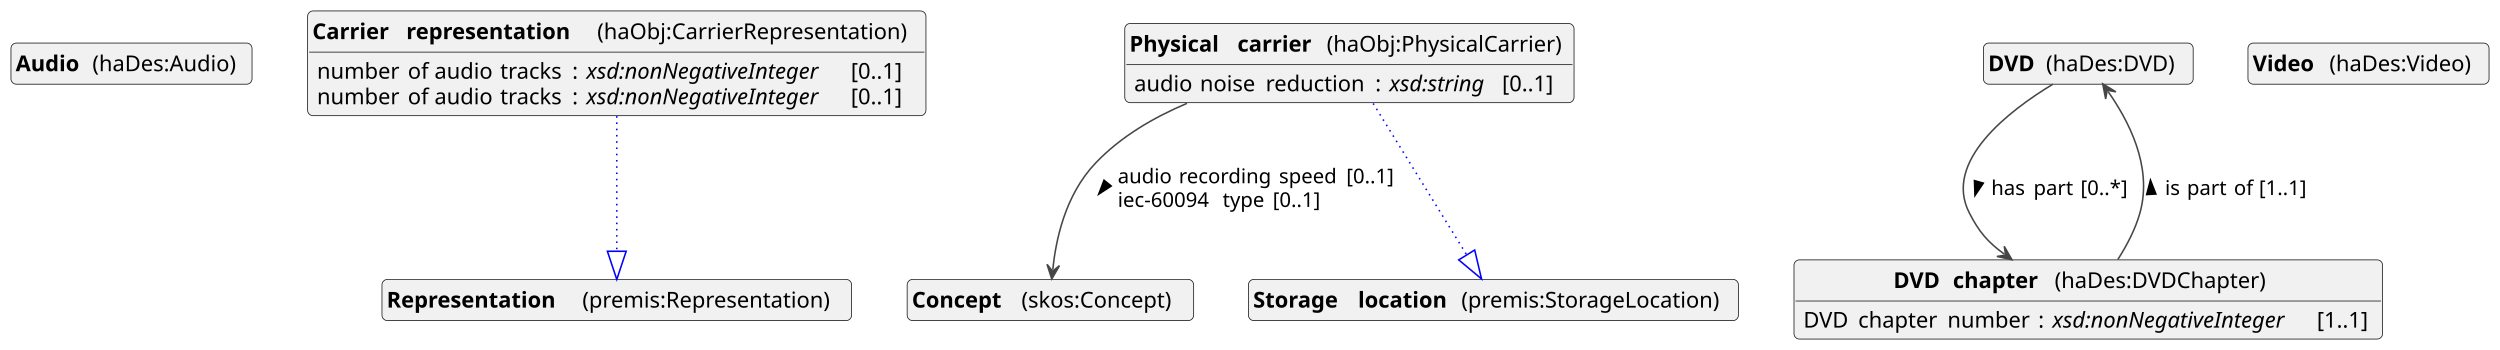
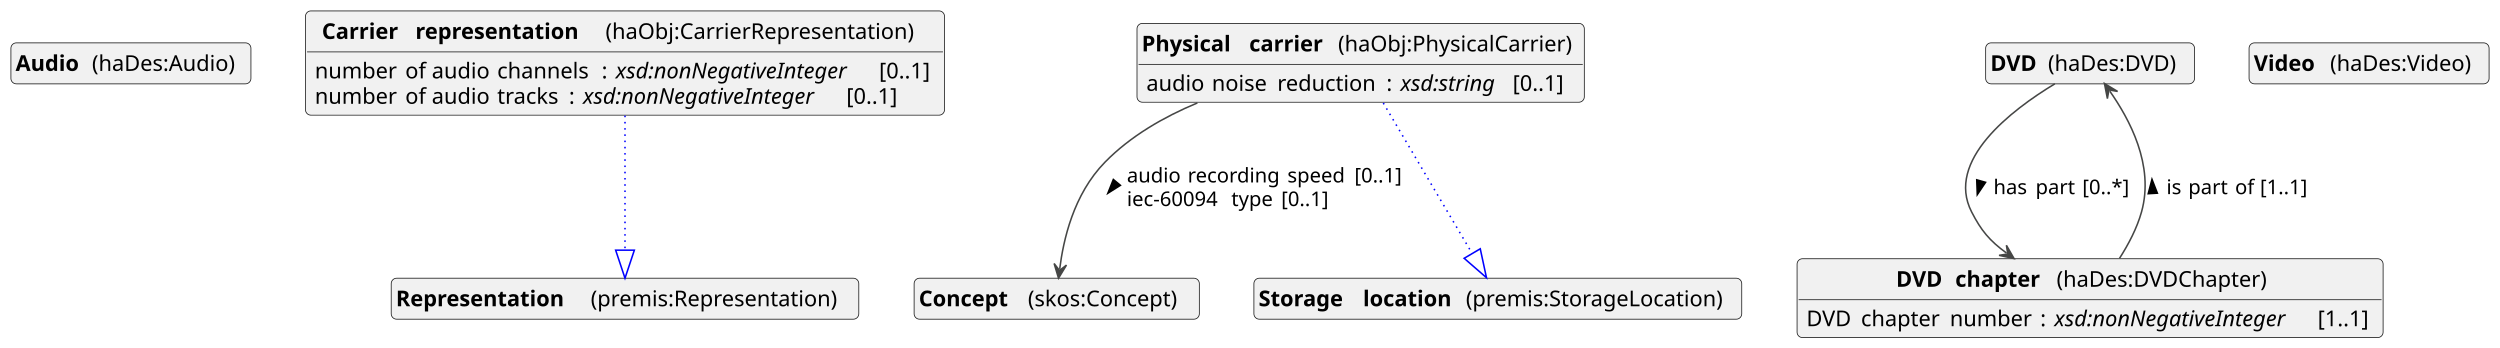
- <svg xmlns="http://www.w3.org/2000/svg" xmlns:xlink="http://www.w3.org/1999/xlink" contentStyleType="text/css" height="223px" preserveAspectRatio="none" style="width:1597px;height:223px;background:#FFFFFF;" version="1.1" viewBox="0 0 1597 223" width="1597px" zoomAndPan="magnify">
+ <svg xmlns="http://www.w3.org/2000/svg" xmlns:xlink="http://www.w3.org/1999/xlink" contentStyleType="text/css" height="223px" preserveAspectRatio="none" style="width:1604px;height:223px;background:#FFFFFF;" version="1.1" viewBox="0 0 1604 223" width="1604px" zoomAndPan="magnify">
  <defs />
  <g>
    <a href="#haDes%3AAudio" target="_top" title="#haDes%3AAudio" xlink:actuate="onRequest" xlink:href="#haDes%3AAudio" xlink:show="new" xlink:title="#haDes%3AAudio" xlink:type="simple">
      <g id="elem_haDes_Audio">
        <rect codeLine="15" fill="#F1F1F1" height="26.297" id="haDes_Audio" rx="3.5" ry="3.5" style="stroke:#181818;stroke-width:0.5;" width="154" x="7" y="27.5" />
        <text fill="#000000" font-family="sans-serif" font-size="14" font-weight="bold" lengthAdjust="spacing" textLength="45" x="10" y="45.495">Audio</text>
        <text fill="#000000" font-family="sans-serif" font-size="14" lengthAdjust="spacing" textLength="4" x="55" y="45.495"> </text>
        <text fill="#000000" font-family="sans-serif" font-size="14" lengthAdjust="spacing" textLength="99" x="59" y="45.495">(haDes:Audio)</text>
      </g>
    </a>
    <a href="#haObj%3ACarrierRepresentation" target="_top" title="#haObj%3ACarrierRepresentation" xlink:actuate="onRequest" xlink:href="#haObj%3ACarrierRepresentation" xlink:show="new" xlink:title="#haObj%3ACarrierRepresentation" xlink:type="simple">
      <g id="elem_haObj_CarrierRepresentation">
-         <rect codeLine="16" fill="#F1F1F1" height="66.891" id="haObj_CarrierRepresentation" rx="3.5" ry="3.5" style="stroke:#181818;stroke-width:0.5;" width="395" x="196.5" y="7" />
-         <text fill="#000000" font-family="sans-serif" font-size="14" font-weight="bold" lengthAdjust="spacing" textLength="55" x="199.5" y="24.995">Carrier</text>
-         <text fill="#000000" font-family="sans-serif" font-size="14" font-weight="bold" lengthAdjust="spacing" textLength="5" x="254.5" y="24.995"> </text>
-         <text fill="#000000" font-family="sans-serif" font-size="14" font-weight="bold" lengthAdjust="spacing" textLength="118" x="259.5" y="24.995">representation</text>
-         <text fill="#000000" font-family="sans-serif" font-size="14" lengthAdjust="spacing" textLength="4" x="377.5" y="24.995"> </text>
-         <text fill="#000000" font-family="sans-serif" font-size="14" lengthAdjust="spacing" textLength="207" x="381.5" y="24.995">(haObj:CarrierRepresentation)</text>
-         <line style="stroke:#181818;stroke-width:0.5;" x1="197.5" x2="590.5" y1="33.297" y2="33.297" />
-         <text fill="#000000" font-family="sans-serif" font-size="14" lengthAdjust="spacing" textLength="54" x="202.5" y="50.292">number</text>
-         <text fill="#000000" font-family="sans-serif" font-size="14" lengthAdjust="spacing" textLength="4" x="256.5" y="50.292"> </text>
-         <text fill="#000000" font-family="sans-serif" font-size="14" lengthAdjust="spacing" textLength="13" x="260.5" y="50.292">of</text>
-         <text fill="#000000" font-family="sans-serif" font-size="14" lengthAdjust="spacing" textLength="4" x="273.5" y="50.292"> </text>
-         <text fill="#000000" font-family="sans-serif" font-size="14" lengthAdjust="spacing" textLength="38" x="277.5" y="50.292">audio</text>
-         <text fill="#000000" font-family="sans-serif" font-size="14" lengthAdjust="spacing" textLength="4" x="315.5" y="50.292"> </text>
-         <text fill="#000000" font-family="sans-serif" font-size="14" lengthAdjust="spacing" textLength="42" x="319.5" y="50.292">tracks</text>
-         <text fill="#000000" font-family="sans-serif" font-size="14" lengthAdjust="spacing" textLength="4" x="361.5" y="50.292"> </text>
-         <text fill="#000000" font-family="sans-serif" font-size="14" lengthAdjust="spacing" textLength="5" x="365.5" y="50.292">:</text>
-         <text fill="#000000" font-family="sans-serif" font-size="14" lengthAdjust="spacing" textLength="4" x="370.5" y="50.292"> </text>
-         <text fill="#000000" font-family="sans-serif" font-size="14" font-style="italic" lengthAdjust="spacing" textLength="165" x="374.5" y="50.292">xsd:nonNegativeInteger</text>
-         <text fill="#000000" font-family="sans-serif" font-size="14" lengthAdjust="spacing" textLength="4" x="539.5" y="50.292"> </text>
-         <text fill="#000000" font-family="sans-serif" font-size="14" lengthAdjust="spacing" textLength="36" x="543.5" y="50.292">[0..1]</text>
-         <text fill="#000000" font-family="sans-serif" font-size="14" lengthAdjust="spacing" textLength="54" x="202.5" y="66.589">number</text>
-         <text fill="#000000" font-family="sans-serif" font-size="14" lengthAdjust="spacing" textLength="4" x="256.5" y="66.589"> </text>
-         <text fill="#000000" font-family="sans-serif" font-size="14" lengthAdjust="spacing" textLength="13" x="260.5" y="66.589">of</text>
-         <text fill="#000000" font-family="sans-serif" font-size="14" lengthAdjust="spacing" textLength="4" x="273.5" y="66.589"> </text>
-         <text fill="#000000" font-family="sans-serif" font-size="14" lengthAdjust="spacing" textLength="38" x="277.5" y="66.589">audio</text>
-         <text fill="#000000" font-family="sans-serif" font-size="14" lengthAdjust="spacing" textLength="4" x="315.5" y="66.589"> </text>
-         <text fill="#000000" font-family="sans-serif" font-size="14" lengthAdjust="spacing" textLength="42" x="319.5" y="66.589">tracks</text>
-         <text fill="#000000" font-family="sans-serif" font-size="14" lengthAdjust="spacing" textLength="4" x="361.5" y="66.589"> </text>
-         <text fill="#000000" font-family="sans-serif" font-size="14" lengthAdjust="spacing" textLength="5" x="365.5" y="66.589">:</text>
-         <text fill="#000000" font-family="sans-serif" font-size="14" lengthAdjust="spacing" textLength="4" x="370.5" y="66.589"> </text>
-         <text fill="#000000" font-family="sans-serif" font-size="14" font-style="italic" lengthAdjust="spacing" textLength="165" x="374.5" y="66.589">xsd:nonNegativeInteger</text>
-         <text fill="#000000" font-family="sans-serif" font-size="14" lengthAdjust="spacing" textLength="4" x="539.5" y="66.589"> </text>
-         <text fill="#000000" font-family="sans-serif" font-size="14" lengthAdjust="spacing" textLength="36" x="543.5" y="66.589">[0..1]</text>
+         <rect codeLine="16" fill="#F1F1F1" height="66.891" id="haObj_CarrierRepresentation" rx="3.5" ry="3.5" style="stroke:#181818;stroke-width:0.5;" width="410" x="196" y="7" />
+         <text fill="#000000" font-family="sans-serif" font-size="14" font-weight="bold" lengthAdjust="spacing" textLength="55" x="206.5" y="24.995">Carrier</text>
+         <text fill="#000000" font-family="sans-serif" font-size="14" font-weight="bold" lengthAdjust="spacing" textLength="5" x="261.5" y="24.995"> </text>
+         <text fill="#000000" font-family="sans-serif" font-size="14" font-weight="bold" lengthAdjust="spacing" textLength="118" x="266.5" y="24.995">representation</text>
+         <text fill="#000000" font-family="sans-serif" font-size="14" lengthAdjust="spacing" textLength="4" x="384.5" y="24.995"> </text>
+         <text fill="#000000" font-family="sans-serif" font-size="14" lengthAdjust="spacing" textLength="207" x="388.5" y="24.995">(haObj:CarrierRepresentation)</text>
+         <line style="stroke:#181818;stroke-width:0.5;" x1="197" x2="605" y1="33.297" y2="33.297" />
+         <text fill="#000000" font-family="sans-serif" font-size="14" lengthAdjust="spacing" textLength="54" x="202" y="50.292">number</text>
+         <text fill="#000000" font-family="sans-serif" font-size="14" lengthAdjust="spacing" textLength="4" x="256" y="50.292"> </text>
+         <text fill="#000000" font-family="sans-serif" font-size="14" lengthAdjust="spacing" textLength="13" x="260" y="50.292">of</text>
+         <text fill="#000000" font-family="sans-serif" font-size="14" lengthAdjust="spacing" textLength="4" x="273" y="50.292"> </text>
+         <text fill="#000000" font-family="sans-serif" font-size="14" lengthAdjust="spacing" textLength="38" x="277" y="50.292">audio</text>
+         <text fill="#000000" font-family="sans-serif" font-size="14" lengthAdjust="spacing" textLength="4" x="315" y="50.292"> </text>
+         <text fill="#000000" font-family="sans-serif" font-size="14" lengthAdjust="spacing" textLength="63" x="319" y="50.292">channels</text>
+         <text fill="#000000" font-family="sans-serif" font-size="14" lengthAdjust="spacing" textLength="4" x="382" y="50.292"> </text>
+         <text fill="#000000" font-family="sans-serif" font-size="14" lengthAdjust="spacing" textLength="5" x="386" y="50.292">:</text>
+         <text fill="#000000" font-family="sans-serif" font-size="14" lengthAdjust="spacing" textLength="4" x="391" y="50.292"> </text>
+         <text fill="#000000" font-family="sans-serif" font-size="14" font-style="italic" lengthAdjust="spacing" textLength="165" x="395" y="50.292">xsd:nonNegativeInteger</text>
+         <text fill="#000000" font-family="sans-serif" font-size="14" lengthAdjust="spacing" textLength="4" x="560" y="50.292"> </text>
+         <text fill="#000000" font-family="sans-serif" font-size="14" lengthAdjust="spacing" textLength="36" x="564" y="50.292">[0..1]</text>
+         <text fill="#000000" font-family="sans-serif" font-size="14" lengthAdjust="spacing" textLength="54" x="202" y="66.589">number</text>
+         <text fill="#000000" font-family="sans-serif" font-size="14" lengthAdjust="spacing" textLength="4" x="256" y="66.589"> </text>
+         <text fill="#000000" font-family="sans-serif" font-size="14" lengthAdjust="spacing" textLength="13" x="260" y="66.589">of</text>
+         <text fill="#000000" font-family="sans-serif" font-size="14" lengthAdjust="spacing" textLength="4" x="273" y="66.589"> </text>
+         <text fill="#000000" font-family="sans-serif" font-size="14" lengthAdjust="spacing" textLength="38" x="277" y="66.589">audio</text>
+         <text fill="#000000" font-family="sans-serif" font-size="14" lengthAdjust="spacing" textLength="4" x="315" y="66.589"> </text>
+         <text fill="#000000" font-family="sans-serif" font-size="14" lengthAdjust="spacing" textLength="42" x="319" y="66.589">tracks</text>
+         <text fill="#000000" font-family="sans-serif" font-size="14" lengthAdjust="spacing" textLength="4" x="361" y="66.589"> </text>
+         <text fill="#000000" font-family="sans-serif" font-size="14" lengthAdjust="spacing" textLength="5" x="365" y="66.589">:</text>
+         <text fill="#000000" font-family="sans-serif" font-size="14" lengthAdjust="spacing" textLength="4" x="370" y="66.589"> </text>
+         <text fill="#000000" font-family="sans-serif" font-size="14" font-style="italic" lengthAdjust="spacing" textLength="165" x="374" y="66.589">xsd:nonNegativeInteger</text>
+         <text fill="#000000" font-family="sans-serif" font-size="14" lengthAdjust="spacing" textLength="4" x="539" y="66.589"> </text>
+         <text fill="#000000" font-family="sans-serif" font-size="14" lengthAdjust="spacing" textLength="36" x="543" y="66.589">[0..1]</text>
      </g>
    </a>
    <a href="#premis%3ARepresentation" target="_top" title="#premis%3ARepresentation" xlink:actuate="onRequest" xlink:href="#premis%3ARepresentation" xlink:show="new" xlink:title="#premis%3ARepresentation" xlink:type="simple">
      <g id="elem_premis_Representation">
-         <rect codeLine="17" fill="#F1F1F1" height="26.297" id="premis_Representation" rx="3.5" ry="3.5" style="stroke:#181818;stroke-width:0.5;" width="300" x="244" y="178.5" />
-         <text fill="#000000" font-family="sans-serif" font-size="14" font-weight="bold" lengthAdjust="spacing" textLength="121" x="247" y="196.495">Representation</text>
-         <text fill="#000000" font-family="sans-serif" font-size="14" lengthAdjust="spacing" textLength="4" x="368" y="196.495"> </text>
-         <text fill="#000000" font-family="sans-serif" font-size="14" lengthAdjust="spacing" textLength="169" x="372" y="196.495">(premis:Representation)</text>
+         <rect codeLine="17" fill="#F1F1F1" height="26.297" id="premis_Representation" rx="3.5" ry="3.5" style="stroke:#181818;stroke-width:0.5;" width="300" x="251" y="178.5" />
+         <text fill="#000000" font-family="sans-serif" font-size="14" font-weight="bold" lengthAdjust="spacing" textLength="121" x="254" y="196.495">Representation</text>
+         <text fill="#000000" font-family="sans-serif" font-size="14" lengthAdjust="spacing" textLength="4" x="375" y="196.495"> </text>
+         <text fill="#000000" font-family="sans-serif" font-size="14" lengthAdjust="spacing" textLength="169" x="379" y="196.495">(premis:Representation)</text>
      </g>
    </a>
    <a href="../../terms/en#skos%3AConcept" target="_top" title="../../terms/en#skos%3AConcept" xlink:actuate="onRequest" xlink:href="../../terms/en#skos%3AConcept" xlink:show="new" xlink:title="../../terms/en#skos%3AConcept" xlink:type="simple">
      <g id="elem_skos_Concept">
-         <rect codeLine="18" fill="#F1F1F1" height="26.297" id="skos_Concept" rx="3.5" ry="3.5" style="stroke:#181818;stroke-width:0.5;" width="183" x="579.5" y="178.5" />
-         <text fill="#000000" font-family="sans-serif" font-size="14" font-weight="bold" lengthAdjust="spacing" textLength="66" x="582.5" y="196.495">Concept</text>
-         <text fill="#000000" font-family="sans-serif" font-size="14" lengthAdjust="spacing" textLength="4" x="648.5" y="196.495"> </text>
-         <text fill="#000000" font-family="sans-serif" font-size="14" lengthAdjust="spacing" textLength="107" x="652.5" y="196.495">(skos:Concept)</text>
+         <rect codeLine="18" fill="#F1F1F1" height="26.297" id="skos_Concept" rx="3.5" ry="3.5" style="stroke:#181818;stroke-width:0.5;" width="183" x="586.5" y="178.5" />
+         <text fill="#000000" font-family="sans-serif" font-size="14" font-weight="bold" lengthAdjust="spacing" textLength="66" x="589.5" y="196.495">Concept</text>
+         <text fill="#000000" font-family="sans-serif" font-size="14" lengthAdjust="spacing" textLength="4" x="655.5" y="196.495"> </text>
+         <text fill="#000000" font-family="sans-serif" font-size="14" lengthAdjust="spacing" textLength="107" x="659.5" y="196.495">(skos:Concept)</text>
      </g>
    </a>
    <a href="#haDes%3ADVD" target="_top" title="#haDes%3ADVD" xlink:actuate="onRequest" xlink:href="#haDes%3ADVD" xlink:show="new" xlink:title="#haDes%3ADVD" xlink:type="simple">
      <g id="elem_haDes_DVD">
-         <rect codeLine="19" fill="#F1F1F1" height="26.297" id="haDes_DVD" rx="3.5" ry="3.5" style="stroke:#181818;stroke-width:0.5;" width="134" x="1267" y="27.5" />
-         <text fill="#000000" font-family="sans-serif" font-size="14" font-weight="bold" lengthAdjust="spacing" textLength="33" x="1270" y="45.495">DVD</text>
-         <text fill="#000000" font-family="sans-serif" font-size="14" lengthAdjust="spacing" textLength="4" x="1303" y="45.495"> </text>
-         <text fill="#000000" font-family="sans-serif" font-size="14" lengthAdjust="spacing" textLength="91" x="1307" y="45.495">(haDes:DVD)</text>
+         <rect codeLine="19" fill="#F1F1F1" height="26.297" id="haDes_DVD" rx="3.5" ry="3.5" style="stroke:#181818;stroke-width:0.5;" width="134" x="1274" y="27.5" />
+         <text fill="#000000" font-family="sans-serif" font-size="14" font-weight="bold" lengthAdjust="spacing" textLength="33" x="1277" y="45.495">DVD</text>
+         <text fill="#000000" font-family="sans-serif" font-size="14" lengthAdjust="spacing" textLength="4" x="1310" y="45.495"> </text>
+         <text fill="#000000" font-family="sans-serif" font-size="14" lengthAdjust="spacing" textLength="91" x="1314" y="45.495">(haDes:DVD)</text>
      </g>
    </a>
    <a href="#haDes%3ADVDChapter" target="_top" title="#haDes%3ADVDChapter" xlink:actuate="onRequest" xlink:href="#haDes%3ADVDChapter" xlink:show="new" xlink:title="#haDes%3ADVDChapter" xlink:type="simple">
      <g id="elem_haDes_DVDChapter">
-         <rect codeLine="20" fill="#F1F1F1" height="50.594" id="haDes_DVDChapter" rx="3.5" ry="3.5" style="stroke:#181818;stroke-width:0.5;" width="376" x="1146" y="166" />
-         <text fill="#000000" font-family="sans-serif" font-size="14" font-weight="bold" lengthAdjust="spacing" textLength="33" x="1209.5" y="183.995">DVD</text>
-         <text fill="#000000" font-family="sans-serif" font-size="14" font-weight="bold" lengthAdjust="spacing" textLength="5" x="1242.5" y="183.995"> </text>
-         <text fill="#000000" font-family="sans-serif" font-size="14" font-weight="bold" lengthAdjust="spacing" textLength="61" x="1247.5" y="183.995">chapter</text>
-         <text fill="#000000" font-family="sans-serif" font-size="14" lengthAdjust="spacing" textLength="4" x="1308.5" y="183.995"> </text>
-         <text fill="#000000" font-family="sans-serif" font-size="14" lengthAdjust="spacing" textLength="146" x="1312.5" y="183.995">(haDes:DVDChapter)</text>
-         <line style="stroke:#181818;stroke-width:0.5;" x1="1147" x2="1521" y1="192.297" y2="192.297" />
-         <text fill="#000000" font-family="sans-serif" font-size="14" lengthAdjust="spacing" textLength="31" x="1152" y="209.292">DVD</text>
-         <text fill="#000000" font-family="sans-serif" font-size="14" lengthAdjust="spacing" textLength="4" x="1183" y="209.292"> </text>
-         <text fill="#000000" font-family="sans-serif" font-size="14" lengthAdjust="spacing" textLength="53" x="1187" y="209.292">chapter</text>
-         <text fill="#000000" font-family="sans-serif" font-size="14" lengthAdjust="spacing" textLength="4" x="1240" y="209.292"> </text>
-         <text fill="#000000" font-family="sans-serif" font-size="14" lengthAdjust="spacing" textLength="54" x="1244" y="209.292">number</text>
-         <text fill="#000000" font-family="sans-serif" font-size="14" lengthAdjust="spacing" textLength="4" x="1298" y="209.292"> </text>
-         <text fill="#000000" font-family="sans-serif" font-size="14" lengthAdjust="spacing" textLength="5" x="1302" y="209.292">:</text>
-         <text fill="#000000" font-family="sans-serif" font-size="14" lengthAdjust="spacing" textLength="4" x="1307" y="209.292"> </text>
-         <text fill="#000000" font-family="sans-serif" font-size="14" font-style="italic" lengthAdjust="spacing" textLength="165" x="1311" y="209.292">xsd:nonNegativeInteger</text>
-         <text fill="#000000" font-family="sans-serif" font-size="14" lengthAdjust="spacing" textLength="4" x="1476" y="209.292"> </text>
-         <text fill="#000000" font-family="sans-serif" font-size="14" lengthAdjust="spacing" textLength="36" x="1480" y="209.292">[1..1]</text>
+         <rect codeLine="20" fill="#F1F1F1" height="50.594" id="haDes_DVDChapter" rx="3.5" ry="3.5" style="stroke:#181818;stroke-width:0.5;" width="376" x="1153" y="166" />
+         <text fill="#000000" font-family="sans-serif" font-size="14" font-weight="bold" lengthAdjust="spacing" textLength="33" x="1216.5" y="183.995">DVD</text>
+         <text fill="#000000" font-family="sans-serif" font-size="14" font-weight="bold" lengthAdjust="spacing" textLength="5" x="1249.5" y="183.995"> </text>
+         <text fill="#000000" font-family="sans-serif" font-size="14" font-weight="bold" lengthAdjust="spacing" textLength="61" x="1254.5" y="183.995">chapter</text>
+         <text fill="#000000" font-family="sans-serif" font-size="14" lengthAdjust="spacing" textLength="4" x="1315.5" y="183.995"> </text>
+         <text fill="#000000" font-family="sans-serif" font-size="14" lengthAdjust="spacing" textLength="146" x="1319.5" y="183.995">(haDes:DVDChapter)</text>
+         <line style="stroke:#181818;stroke-width:0.5;" x1="1154" x2="1528" y1="192.297" y2="192.297" />
+         <text fill="#000000" font-family="sans-serif" font-size="14" lengthAdjust="spacing" textLength="31" x="1159" y="209.292">DVD</text>
+         <text fill="#000000" font-family="sans-serif" font-size="14" lengthAdjust="spacing" textLength="4" x="1190" y="209.292"> </text>
+         <text fill="#000000" font-family="sans-serif" font-size="14" lengthAdjust="spacing" textLength="53" x="1194" y="209.292">chapter</text>
+         <text fill="#000000" font-family="sans-serif" font-size="14" lengthAdjust="spacing" textLength="4" x="1247" y="209.292"> </text>
+         <text fill="#000000" font-family="sans-serif" font-size="14" lengthAdjust="spacing" textLength="54" x="1251" y="209.292">number</text>
+         <text fill="#000000" font-family="sans-serif" font-size="14" lengthAdjust="spacing" textLength="4" x="1305" y="209.292"> </text>
+         <text fill="#000000" font-family="sans-serif" font-size="14" lengthAdjust="spacing" textLength="5" x="1309" y="209.292">:</text>
+         <text fill="#000000" font-family="sans-serif" font-size="14" lengthAdjust="spacing" textLength="4" x="1314" y="209.292"> </text>
+         <text fill="#000000" font-family="sans-serif" font-size="14" font-style="italic" lengthAdjust="spacing" textLength="165" x="1318" y="209.292">xsd:nonNegativeInteger</text>
+         <text fill="#000000" font-family="sans-serif" font-size="14" lengthAdjust="spacing" textLength="4" x="1483" y="209.292"> </text>
+         <text fill="#000000" font-family="sans-serif" font-size="14" lengthAdjust="spacing" textLength="36" x="1487" y="209.292">[1..1]</text>
      </g>
    </a>
    <a href="#haObj%3APhysicalCarrier" target="_top" title="#haObj%3APhysicalCarrier" xlink:actuate="onRequest" xlink:href="#haObj%3APhysicalCarrier" xlink:show="new" xlink:title="#haObj%3APhysicalCarrier" xlink:type="simple">
      <g id="elem_haObj_PhysicalCarrier">
-         <rect codeLine="21" fill="#F1F1F1" height="50.594" id="haObj_PhysicalCarrier" rx="3.5" ry="3.5" style="stroke:#181818;stroke-width:0.5;" width="287" x="718.5" y="15" />
-         <text fill="#000000" font-family="sans-serif" font-size="14" font-weight="bold" lengthAdjust="spacing" textLength="64" x="721.5" y="32.995">Physical</text>
-         <text fill="#000000" font-family="sans-serif" font-size="14" font-weight="bold" lengthAdjust="spacing" textLength="5" x="785.5" y="32.995"> </text>
-         <text fill="#000000" font-family="sans-serif" font-size="14" font-weight="bold" lengthAdjust="spacing" textLength="53" x="790.5" y="32.995">carrier</text>
-         <text fill="#000000" font-family="sans-serif" font-size="14" lengthAdjust="spacing" textLength="4" x="843.5" y="32.995"> </text>
-         <text fill="#000000" font-family="sans-serif" font-size="14" lengthAdjust="spacing" textLength="155" x="847.5" y="32.995">(haObj:PhysicalCarrier)</text>
-         <line style="stroke:#181818;stroke-width:0.5;" x1="719.5" x2="1004.5" y1="41.297" y2="41.297" />
-         <text fill="#000000" font-family="sans-serif" font-size="14" lengthAdjust="spacing" textLength="38" x="724.5" y="58.292">audio</text>
-         <text fill="#000000" font-family="sans-serif" font-size="14" lengthAdjust="spacing" textLength="4" x="762.5" y="58.292"> </text>
-         <text fill="#000000" font-family="sans-serif" font-size="14" lengthAdjust="spacing" textLength="38" x="766.5" y="58.292">noise</text>
-         <text fill="#000000" font-family="sans-serif" font-size="14" lengthAdjust="spacing" textLength="4" x="804.5" y="58.292"> </text>
-         <text fill="#000000" font-family="sans-serif" font-size="14" lengthAdjust="spacing" textLength="66" x="808.5" y="58.292">reduction</text>
-         <text fill="#000000" font-family="sans-serif" font-size="14" lengthAdjust="spacing" textLength="4" x="874.5" y="58.292"> </text>
-         <text fill="#000000" font-family="sans-serif" font-size="14" lengthAdjust="spacing" textLength="5" x="878.5" y="58.292">:</text>
-         <text fill="#000000" font-family="sans-serif" font-size="14" lengthAdjust="spacing" textLength="4" x="883.5" y="58.292"> </text>
-         <text fill="#000000" font-family="sans-serif" font-size="14" font-style="italic" lengthAdjust="spacing" textLength="68" x="887.5" y="58.292">xsd:string</text>
-         <text fill="#000000" font-family="sans-serif" font-size="14" lengthAdjust="spacing" textLength="4" x="955.5" y="58.292"> </text>
-         <text fill="#000000" font-family="sans-serif" font-size="14" lengthAdjust="spacing" textLength="36" x="959.5" y="58.292">[0..1]</text>
+         <rect codeLine="21" fill="#F1F1F1" height="50.594" id="haObj_PhysicalCarrier" rx="3.5" ry="3.5" style="stroke:#181818;stroke-width:0.5;" width="287" x="729.5" y="15" />
+         <text fill="#000000" font-family="sans-serif" font-size="14" font-weight="bold" lengthAdjust="spacing" textLength="64" x="732.5" y="32.995">Physical</text>
+         <text fill="#000000" font-family="sans-serif" font-size="14" font-weight="bold" lengthAdjust="spacing" textLength="5" x="796.5" y="32.995"> </text>
+         <text fill="#000000" font-family="sans-serif" font-size="14" font-weight="bold" lengthAdjust="spacing" textLength="53" x="801.5" y="32.995">carrier</text>
+         <text fill="#000000" font-family="sans-serif" font-size="14" lengthAdjust="spacing" textLength="4" x="854.5" y="32.995"> </text>
+         <text fill="#000000" font-family="sans-serif" font-size="14" lengthAdjust="spacing" textLength="155" x="858.5" y="32.995">(haObj:PhysicalCarrier)</text>
+         <line style="stroke:#181818;stroke-width:0.5;" x1="730.5" x2="1015.5" y1="41.297" y2="41.297" />
+         <text fill="#000000" font-family="sans-serif" font-size="14" lengthAdjust="spacing" textLength="38" x="735.5" y="58.292">audio</text>
+         <text fill="#000000" font-family="sans-serif" font-size="14" lengthAdjust="spacing" textLength="4" x="773.5" y="58.292"> </text>
+         <text fill="#000000" font-family="sans-serif" font-size="14" lengthAdjust="spacing" textLength="38" x="777.5" y="58.292">noise</text>
+         <text fill="#000000" font-family="sans-serif" font-size="14" lengthAdjust="spacing" textLength="4" x="815.5" y="58.292"> </text>
+         <text fill="#000000" font-family="sans-serif" font-size="14" lengthAdjust="spacing" textLength="66" x="819.5" y="58.292">reduction</text>
+         <text fill="#000000" font-family="sans-serif" font-size="14" lengthAdjust="spacing" textLength="4" x="885.5" y="58.292"> </text>
+         <text fill="#000000" font-family="sans-serif" font-size="14" lengthAdjust="spacing" textLength="5" x="889.5" y="58.292">:</text>
+         <text fill="#000000" font-family="sans-serif" font-size="14" lengthAdjust="spacing" textLength="4" x="894.5" y="58.292"> </text>
+         <text fill="#000000" font-family="sans-serif" font-size="14" font-style="italic" lengthAdjust="spacing" textLength="68" x="898.5" y="58.292">xsd:string</text>
+         <text fill="#000000" font-family="sans-serif" font-size="14" lengthAdjust="spacing" textLength="4" x="966.5" y="58.292"> </text>
+         <text fill="#000000" font-family="sans-serif" font-size="14" lengthAdjust="spacing" textLength="36" x="970.5" y="58.292">[0..1]</text>
      </g>
    </a>
    <a href="#premis%3AStorageLocation" target="_top" title="#premis%3AStorageLocation" xlink:actuate="onRequest" xlink:href="#premis%3AStorageLocation" xlink:show="new" xlink:title="#premis%3AStorageLocation" xlink:type="simple">
      <g id="elem_premis_StorageLocation">
-         <rect codeLine="22" fill="#F1F1F1" height="26.297" id="premis_StorageLocation" rx="3.5" ry="3.5" style="stroke:#181818;stroke-width:0.5;" width="313" x="797.5" y="178.5" />
-         <text fill="#000000" font-family="sans-serif" font-size="14" font-weight="bold" lengthAdjust="spacing" textLength="62" x="800.5" y="196.495">Storage</text>
-         <text fill="#000000" font-family="sans-serif" font-size="14" font-weight="bold" lengthAdjust="spacing" textLength="5" x="862.5" y="196.495"> </text>
-         <text fill="#000000" font-family="sans-serif" font-size="14" font-weight="bold" lengthAdjust="spacing" textLength="62" x="867.5" y="196.495">location</text>
-         <text fill="#000000" font-family="sans-serif" font-size="14" lengthAdjust="spacing" textLength="4" x="929.5" y="196.495"> </text>
-         <text fill="#000000" font-family="sans-serif" font-size="14" lengthAdjust="spacing" textLength="174" x="933.5" y="196.495">(premis:StorageLocation)</text>
+         <rect codeLine="22" fill="#F1F1F1" height="26.297" id="premis_StorageLocation" rx="3.5" ry="3.5" style="stroke:#181818;stroke-width:0.5;" width="313" x="804.5" y="178.5" />
+         <text fill="#000000" font-family="sans-serif" font-size="14" font-weight="bold" lengthAdjust="spacing" textLength="62" x="807.5" y="196.495">Storage</text>
+         <text fill="#000000" font-family="sans-serif" font-size="14" font-weight="bold" lengthAdjust="spacing" textLength="5" x="869.5" y="196.495"> </text>
+         <text fill="#000000" font-family="sans-serif" font-size="14" font-weight="bold" lengthAdjust="spacing" textLength="62" x="874.5" y="196.495">location</text>
+         <text fill="#000000" font-family="sans-serif" font-size="14" lengthAdjust="spacing" textLength="4" x="936.5" y="196.495"> </text>
+         <text fill="#000000" font-family="sans-serif" font-size="14" lengthAdjust="spacing" textLength="174" x="940.5" y="196.495">(premis:StorageLocation)</text>
      </g>
    </a>
    <a href="#haDes%3AVideo" target="_top" title="#haDes%3AVideo" xlink:actuate="onRequest" xlink:href="#haDes%3AVideo" xlink:show="new" xlink:title="#haDes%3AVideo" xlink:type="simple">
      <g id="elem_haDes_Video">
-         <rect codeLine="23" fill="#F1F1F1" height="26.297" id="haDes_Video" rx="3.5" ry="3.5" style="stroke:#181818;stroke-width:0.5;" width="154" x="1436" y="27.5" />
-         <text fill="#000000" font-family="sans-serif" font-size="14" font-weight="bold" lengthAdjust="spacing" textLength="45" x="1439" y="45.495">Video</text>
-         <text fill="#000000" font-family="sans-serif" font-size="14" lengthAdjust="spacing" textLength="4" x="1484" y="45.495"> </text>
-         <text fill="#000000" font-family="sans-serif" font-size="14" lengthAdjust="spacing" textLength="99" x="1488" y="45.495">(haDes:Video)</text>
+         <rect codeLine="23" fill="#F1F1F1" height="26.297" id="haDes_Video" rx="3.5" ry="3.5" style="stroke:#181818;stroke-width:0.5;" width="154" x="1443" y="27.5" />
+         <text fill="#000000" font-family="sans-serif" font-size="14" font-weight="bold" lengthAdjust="spacing" textLength="45" x="1446" y="45.495">Video</text>
+         <text fill="#000000" font-family="sans-serif" font-size="14" lengthAdjust="spacing" textLength="4" x="1491" y="45.495"> </text>
+         <text fill="#000000" font-family="sans-serif" font-size="14" lengthAdjust="spacing" textLength="99" x="1495" y="45.495">(haDes:Video)</text>
      </g>
    </a>
    <g id="link_haObj_CarrierRepresentation_premis_Representation">
-       <path codeLine="27" d="M394,74.2 C394,107.09 394,138.07 394,160.5 " fill="none" id="haObj_CarrierRepresentation-to-premis_Representation" style="stroke:#0000FF;stroke-width:1.0;stroke-dasharray:1.0,3.0;" />
-       <polygon fill="none" points="394,178.5,400,160.5,388,160.5,394,178.5" style="stroke:#0000FF;stroke-width:1.0;" />
+       <path codeLine="27" d="M401,74.2 C401,107.09 401,138.07 401,160.5 " fill="none" id="haObj_CarrierRepresentation-to-premis_Representation" style="stroke:#0000FF;stroke-width:1.0;stroke-dasharray:1.0,3.0;" />
+       <polygon fill="none" points="401,178.5,407,160.5,395,160.5,401,178.5" style="stroke:#0000FF;stroke-width:1.0;" />
    </g>
    <g id="link_haDes_DVD_haDes_DVDChapter">
-       <path codeLine="36" d="M1311.41,53.76 C1283.34,70.73 1241.08,103.04 1258,136 C1264.16,147.99 1269.465,154.391 1280.375,162.361 " fill="none" id="haDes_DVD-to-haDes_DVDChapter" style="stroke:#454645;stroke-width:1.0;" />
-       <polygon fill="#454645" points="1285.22,165.9,1280.312,157.361,1281.183,162.951,1275.593,163.821,1285.22,165.9" style="stroke:#454645;stroke-width:1.0;" />
-       <polygon fill="#000000" points="1261.626,124.874,1266.937,116.985,1261.286,115.37,1261.626,124.874" style="stroke:#000000;stroke-width:1.0;" />
-       <text fill="#000000" font-family="sans-serif" font-size="13" lengthAdjust="spacing" textLength="23" x="1272" y="124.567">has</text>
-       <text fill="#000000" font-family="sans-serif" font-size="13" lengthAdjust="spacing" textLength="4" x="1295" y="124.567"> </text>
-       <text fill="#000000" font-family="sans-serif" font-size="13" lengthAdjust="spacing" textLength="26" x="1299" y="124.567">part</text>
-       <text fill="#000000" font-family="sans-serif" font-size="13" lengthAdjust="spacing" textLength="4" x="1325" y="124.567"> </text>
-       <text fill="#000000" font-family="sans-serif" font-size="13" lengthAdjust="spacing" textLength="33" x="1329" y="124.567">[0..*]</text>
+       <path codeLine="36" d="M1318.41,53.76 C1290.34,70.73 1248.08,103.04 1265,136 C1271.16,147.99 1276.465,154.391 1287.375,162.361 " fill="none" id="haDes_DVD-to-haDes_DVDChapter" style="stroke:#454645;stroke-width:1.0;" />
+       <polygon fill="#454645" points="1292.22,165.9,1287.312,157.361,1288.183,162.951,1282.593,163.821,1292.22,165.9" style="stroke:#454645;stroke-width:1.0;" />
+       <polygon fill="#000000" points="1268.626,124.874,1273.937,116.985,1268.286,115.37,1268.626,124.874" style="stroke:#000000;stroke-width:1.0;" />
+       <text fill="#000000" font-family="sans-serif" font-size="13" lengthAdjust="spacing" textLength="23" x="1279" y="124.567">has</text>
+       <text fill="#000000" font-family="sans-serif" font-size="13" lengthAdjust="spacing" textLength="4" x="1302" y="124.567"> </text>
+       <text fill="#000000" font-family="sans-serif" font-size="13" lengthAdjust="spacing" textLength="26" x="1306" y="124.567">part</text>
+       <text fill="#000000" font-family="sans-serif" font-size="13" lengthAdjust="spacing" textLength="4" x="1332" y="124.567"> </text>
+       <text fill="#000000" font-family="sans-serif" font-size="13" lengthAdjust="spacing" textLength="33" x="1336" y="124.567">[0..*]</text>
    </g>
    <g id="link_haDes_DVDChapter_haDes_DVD">
-       <path codeLine="40" d="M1352.86,165.78 C1358.57,156.87 1364.09,146.44 1367,136 C1375.41,105.87 1359.12,76.306 1346.659,58.496 " fill="none" id="haDes_DVDChapter-to-haDes_DVD" style="stroke:#454645;stroke-width:1.0;" />
-       <polygon fill="#454645" points="1343.22,53.58,1345.102,63.247,1346.086,57.677,1351.657,58.661,1343.22,53.58" style="stroke:#454645;stroke-width:1.0;" />
-       <polygon fill="#000000" points="1373.711,115.075,1371.299,124.274,1377.167,123.935,1373.711,115.075" style="stroke:#000000;stroke-width:1.0;" />
-       <text fill="#000000" font-family="sans-serif" font-size="13" lengthAdjust="spacing" textLength="10" x="1383" y="124.567">is</text>
-       <text fill="#000000" font-family="sans-serif" font-size="13" lengthAdjust="spacing" textLength="4" x="1393" y="124.567"> </text>
-       <text fill="#000000" font-family="sans-serif" font-size="13" lengthAdjust="spacing" textLength="26" x="1397" y="124.567">part</text>
-       <text fill="#000000" font-family="sans-serif" font-size="13" lengthAdjust="spacing" textLength="4" x="1423" y="124.567"> </text>
-       <text fill="#000000" font-family="sans-serif" font-size="13" lengthAdjust="spacing" textLength="12" x="1427" y="124.567">of</text>
-       <text fill="#000000" font-family="sans-serif" font-size="13" lengthAdjust="spacing" textLength="4" x="1439" y="124.567"> </text>
-       <text fill="#000000" font-family="sans-serif" font-size="13" lengthAdjust="spacing" textLength="34" x="1443" y="124.567">[1..1]</text>
+       <path codeLine="40" d="M1359.86,165.78 C1365.57,156.87 1371.09,146.44 1374,136 C1382.41,105.87 1366.12,76.306 1353.659,58.496 " fill="none" id="haDes_DVDChapter-to-haDes_DVD" style="stroke:#454645;stroke-width:1.0;" />
+       <polygon fill="#454645" points="1350.22,53.58,1352.102,63.247,1353.086,57.677,1358.657,58.661,1350.22,53.58" style="stroke:#454645;stroke-width:1.0;" />
+       <polygon fill="#000000" points="1380.711,115.075,1378.299,124.274,1384.167,123.935,1380.711,115.075" style="stroke:#000000;stroke-width:1.0;" />
+       <text fill="#000000" font-family="sans-serif" font-size="13" lengthAdjust="spacing" textLength="10" x="1390" y="124.567">is</text>
+       <text fill="#000000" font-family="sans-serif" font-size="13" lengthAdjust="spacing" textLength="4" x="1400" y="124.567"> </text>
+       <text fill="#000000" font-family="sans-serif" font-size="13" lengthAdjust="spacing" textLength="26" x="1404" y="124.567">part</text>
+       <text fill="#000000" font-family="sans-serif" font-size="13" lengthAdjust="spacing" textLength="4" x="1430" y="124.567"> </text>
+       <text fill="#000000" font-family="sans-serif" font-size="13" lengthAdjust="spacing" textLength="12" x="1434" y="124.567">of</text>
+       <text fill="#000000" font-family="sans-serif" font-size="13" lengthAdjust="spacing" textLength="4" x="1446" y="124.567"> </text>
+       <text fill="#000000" font-family="sans-serif" font-size="13" lengthAdjust="spacing" textLength="34" x="1450" y="124.567">[1..1]</text>
    </g>
    <g id="link_haObj_PhysicalCarrier_premis_StorageLocation">
-       <path codeLine="43" d="M877.19,66.1 C897.1,98.34 921.782,138.325 936.932,162.855 " fill="none" id="haObj_PhysicalCarrier-to-premis_StorageLocation" style="stroke:#0000FF;stroke-width:1.0;stroke-dasharray:1.0,3.0;" />
-       <polygon fill="none" points="946.39,178.17,942.036,159.703,931.827,166.008,946.39,178.17" style="stroke:#0000FF;stroke-width:1.0;" />
+       <path codeLine="43" d="M887.53,66.1 C906.57,98.34 930.075,138.142 944.565,162.672 " fill="none" id="haObj_PhysicalCarrier-to-premis_StorageLocation" style="stroke:#0000FF;stroke-width:1.0;stroke-dasharray:1.0,3.0;" />
+       <polygon fill="none" points="953.72,178.17,949.731,159.62,939.399,165.724,953.72,178.17" style="stroke:#0000FF;stroke-width:1.0;" />
    </g>
    <g id="link_haObj_PhysicalCarrier_skos_Concept">
-       <path codeLine="46" d="M758.26,66.01 C736.82,75.05 715.94,87.33 700,104 C680.08,124.83 674.45,153.793 672.5,172.253 " fill="none" id="haObj_PhysicalCarrier-to-skos_Concept" style="stroke:#454645;stroke-width:1.0;" />
-       <polygon fill="#454645" points="671.87,178.22,676.793,169.69,672.395,173.248,668.838,168.85,671.87,178.22" style="stroke:#454645;stroke-width:1.0;" />
-       <polygon fill="#000000" points="701.86,124.023,709.828,118.831,705.254,115.139,701.86,124.023" style="stroke:#000000;stroke-width:1.0;" />
-       <text fill="#000000" font-family="sans-serif" font-size="13" lengthAdjust="spacing" textLength="35" x="714" y="117.067">audio</text>
-       <text fill="#000000" font-family="sans-serif" font-size="13" lengthAdjust="spacing" textLength="4" x="749" y="117.067"> </text>
-       <text fill="#000000" font-family="sans-serif" font-size="13" lengthAdjust="spacing" textLength="60" x="753" y="117.067">recording</text>
-       <text fill="#000000" font-family="sans-serif" font-size="13" lengthAdjust="spacing" textLength="4" x="813" y="117.067"> </text>
-       <text fill="#000000" font-family="sans-serif" font-size="13" lengthAdjust="spacing" textLength="39" x="817" y="117.067">speed</text>
-       <text fill="#000000" font-family="sans-serif" font-size="13" lengthAdjust="spacing" textLength="4" x="856" y="117.067"> </text>
-       <text fill="#000000" font-family="sans-serif" font-size="13" lengthAdjust="spacing" textLength="34" x="860" y="117.067">[0..1]</text>
-       <text fill="#000000" font-family="sans-serif" font-size="13" lengthAdjust="spacing" textLength="63" x="714" y="132.2">iec-60094</text>
-       <text fill="#000000" font-family="sans-serif" font-size="13" lengthAdjust="spacing" textLength="4" x="777" y="132.2"> </text>
-       <text fill="#000000" font-family="sans-serif" font-size="13" lengthAdjust="spacing" textLength="28" x="781" y="132.2">type</text>
-       <text fill="#000000" font-family="sans-serif" font-size="13" lengthAdjust="spacing" textLength="4" x="809" y="132.2"> </text>
-       <text fill="#000000" font-family="sans-serif" font-size="13" lengthAdjust="spacing" textLength="34" x="813" y="132.2">[0..1]</text>
+       <path codeLine="46" d="M768.25,66.04 C746.53,75.08 725.32,87.35 709,104 C688.56,124.85 682.263,154.139 679.903,172.549 " fill="none" id="haObj_PhysicalCarrier-to-skos_Concept" style="stroke:#454645;stroke-width:1.0;" />
+       <polygon fill="#454645" points="679.14,178.5,684.252,170.082,679.776,173.541,676.317,169.064,679.14,178.5" style="stroke:#454645;stroke-width:1.0;" />
+       <polygon fill="#000000" points="710.808,123.981,718.845,118.896,714.321,115.143,710.808,123.981" style="stroke:#000000;stroke-width:1.0;" />
+       <text fill="#000000" font-family="sans-serif" font-size="13" lengthAdjust="spacing" textLength="35" x="723" y="117.067">audio</text>
+       <text fill="#000000" font-family="sans-serif" font-size="13" lengthAdjust="spacing" textLength="4" x="758" y="117.067"> </text>
+       <text fill="#000000" font-family="sans-serif" font-size="13" lengthAdjust="spacing" textLength="60" x="762" y="117.067">recording</text>
+       <text fill="#000000" font-family="sans-serif" font-size="13" lengthAdjust="spacing" textLength="4" x="822" y="117.067"> </text>
+       <text fill="#000000" font-family="sans-serif" font-size="13" lengthAdjust="spacing" textLength="39" x="826" y="117.067">speed</text>
+       <text fill="#000000" font-family="sans-serif" font-size="13" lengthAdjust="spacing" textLength="4" x="865" y="117.067"> </text>
+       <text fill="#000000" font-family="sans-serif" font-size="13" lengthAdjust="spacing" textLength="34" x="869" y="117.067">[0..1]</text>
+       <text fill="#000000" font-family="sans-serif" font-size="13" lengthAdjust="spacing" textLength="63" x="723" y="132.2">iec-60094</text>
+       <text fill="#000000" font-family="sans-serif" font-size="13" lengthAdjust="spacing" textLength="4" x="786" y="132.2"> </text>
+       <text fill="#000000" font-family="sans-serif" font-size="13" lengthAdjust="spacing" textLength="28" x="790" y="132.2">type</text>
+       <text fill="#000000" font-family="sans-serif" font-size="13" lengthAdjust="spacing" textLength="4" x="818" y="132.2"> </text>
+       <text fill="#000000" font-family="sans-serif" font-size="13" lengthAdjust="spacing" textLength="34" x="822" y="132.2">[0..1]</text>
    </g>
  </g>
</svg>
